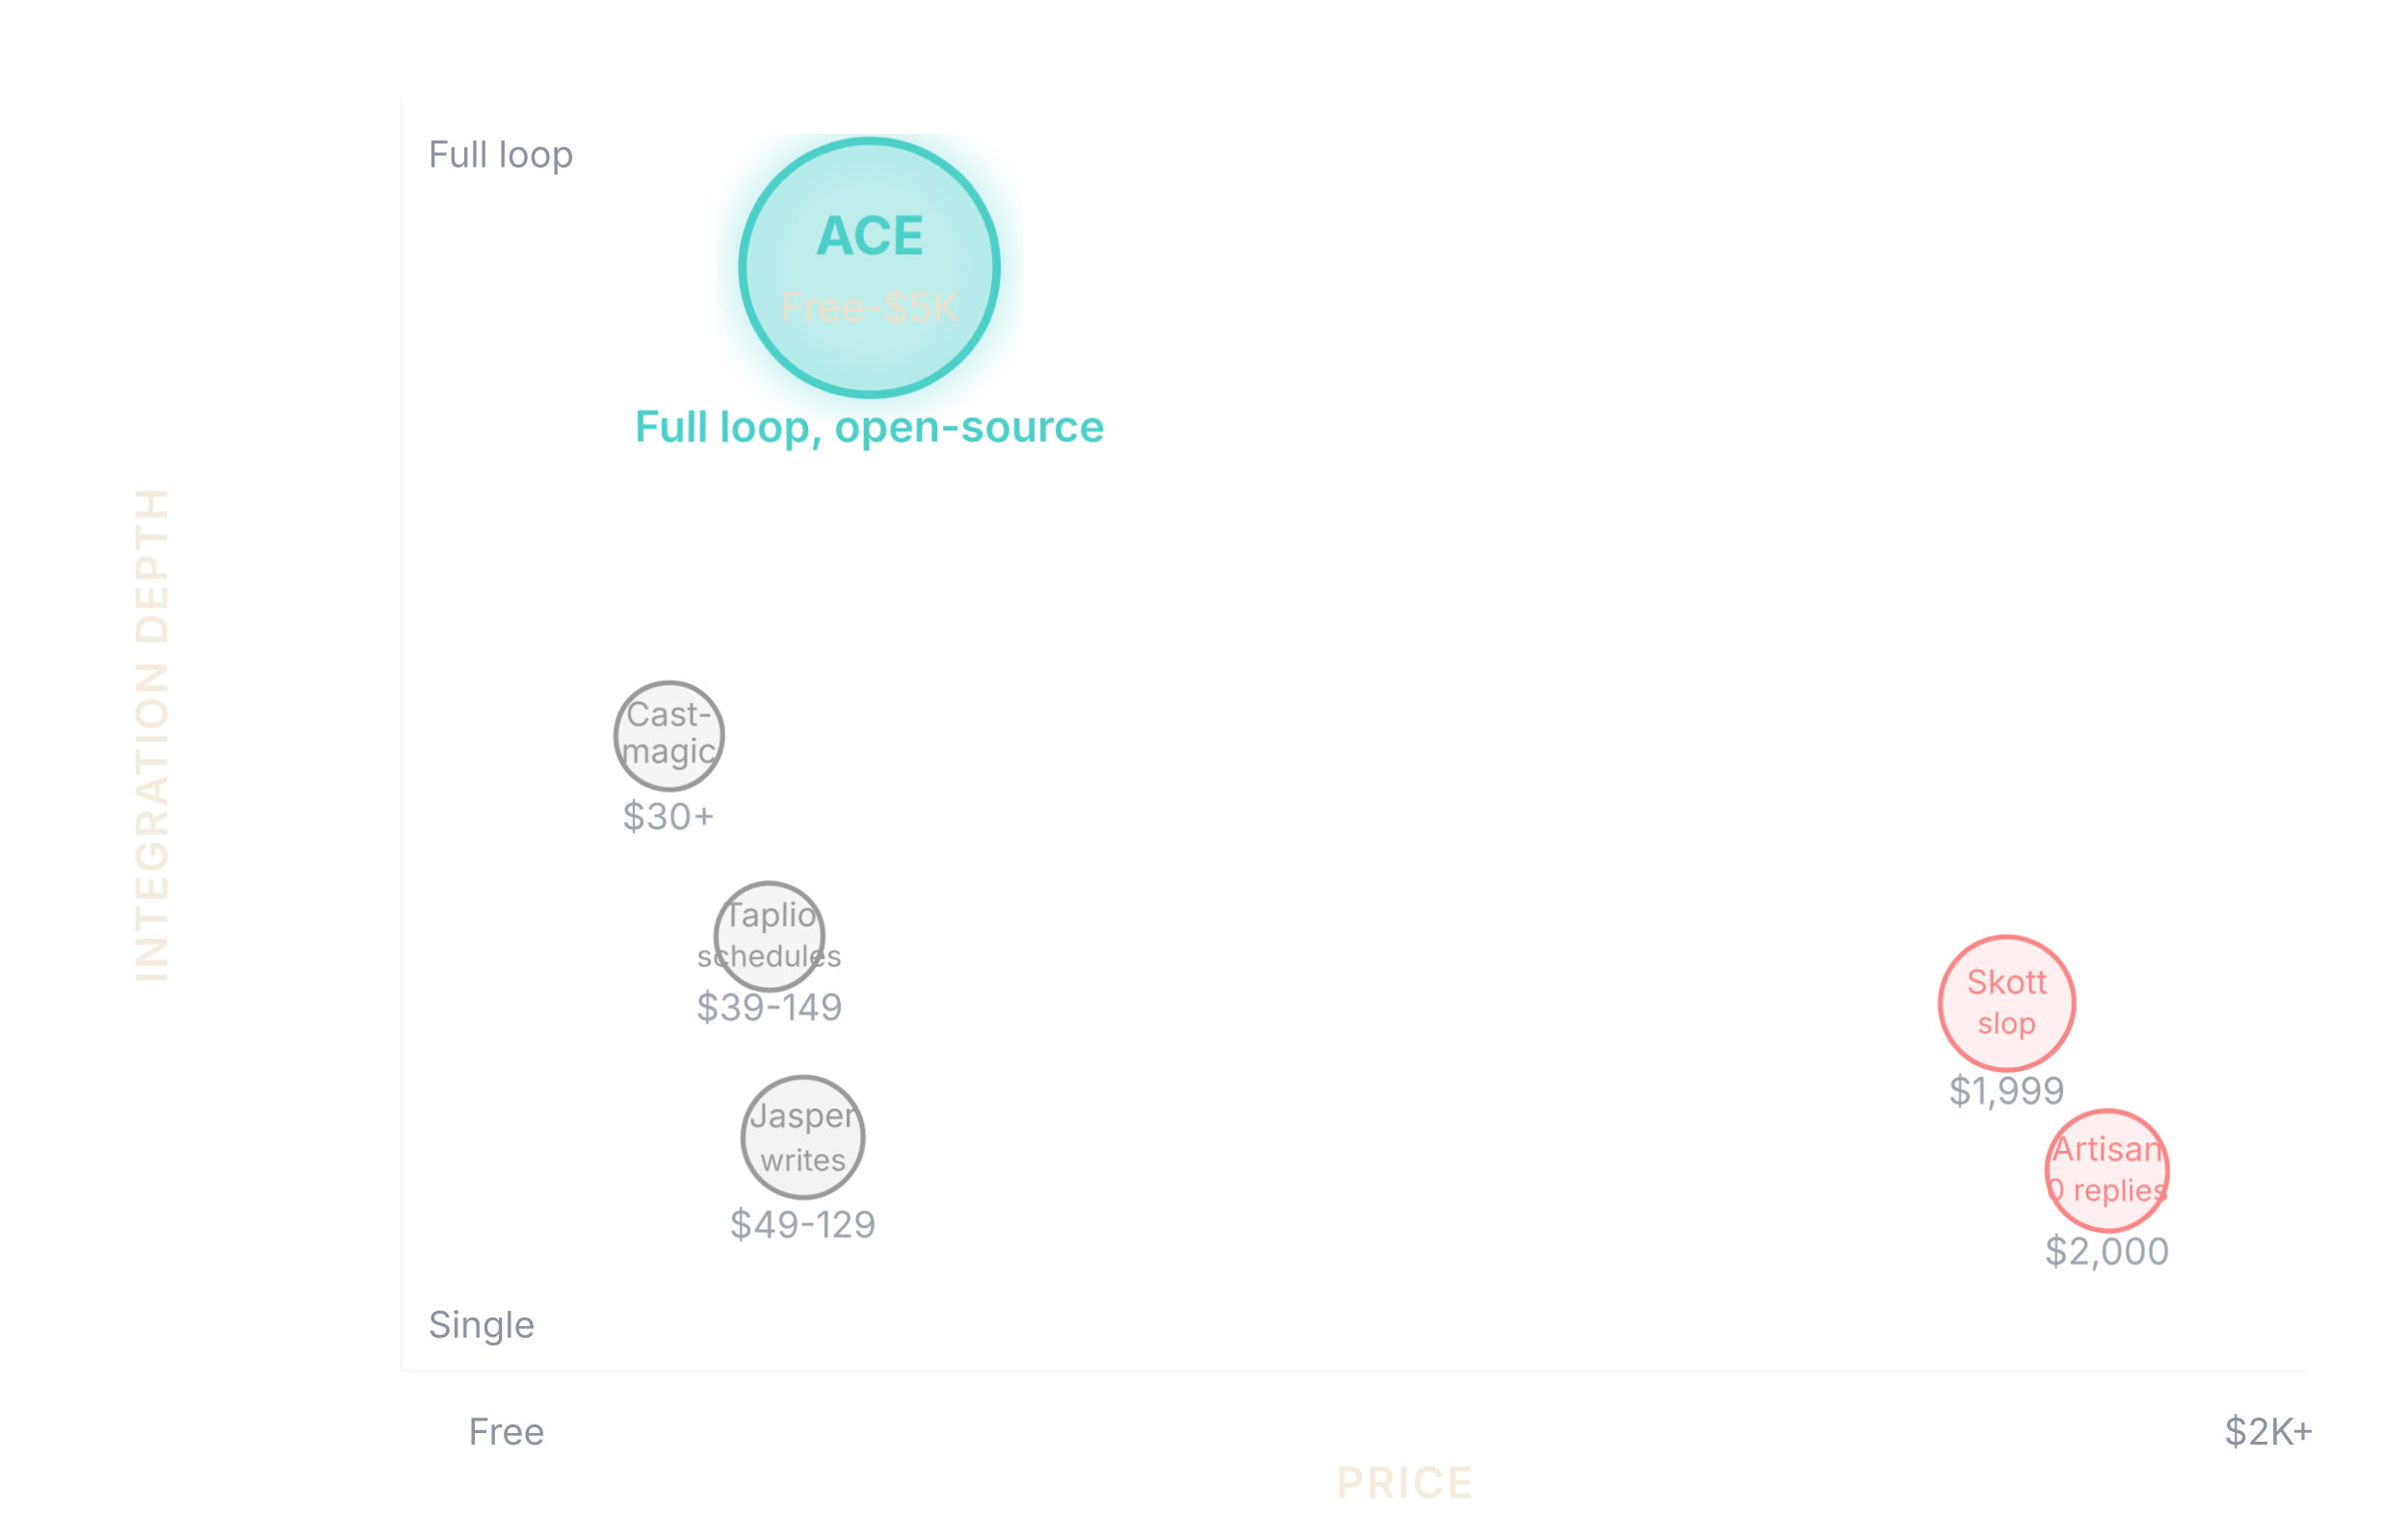
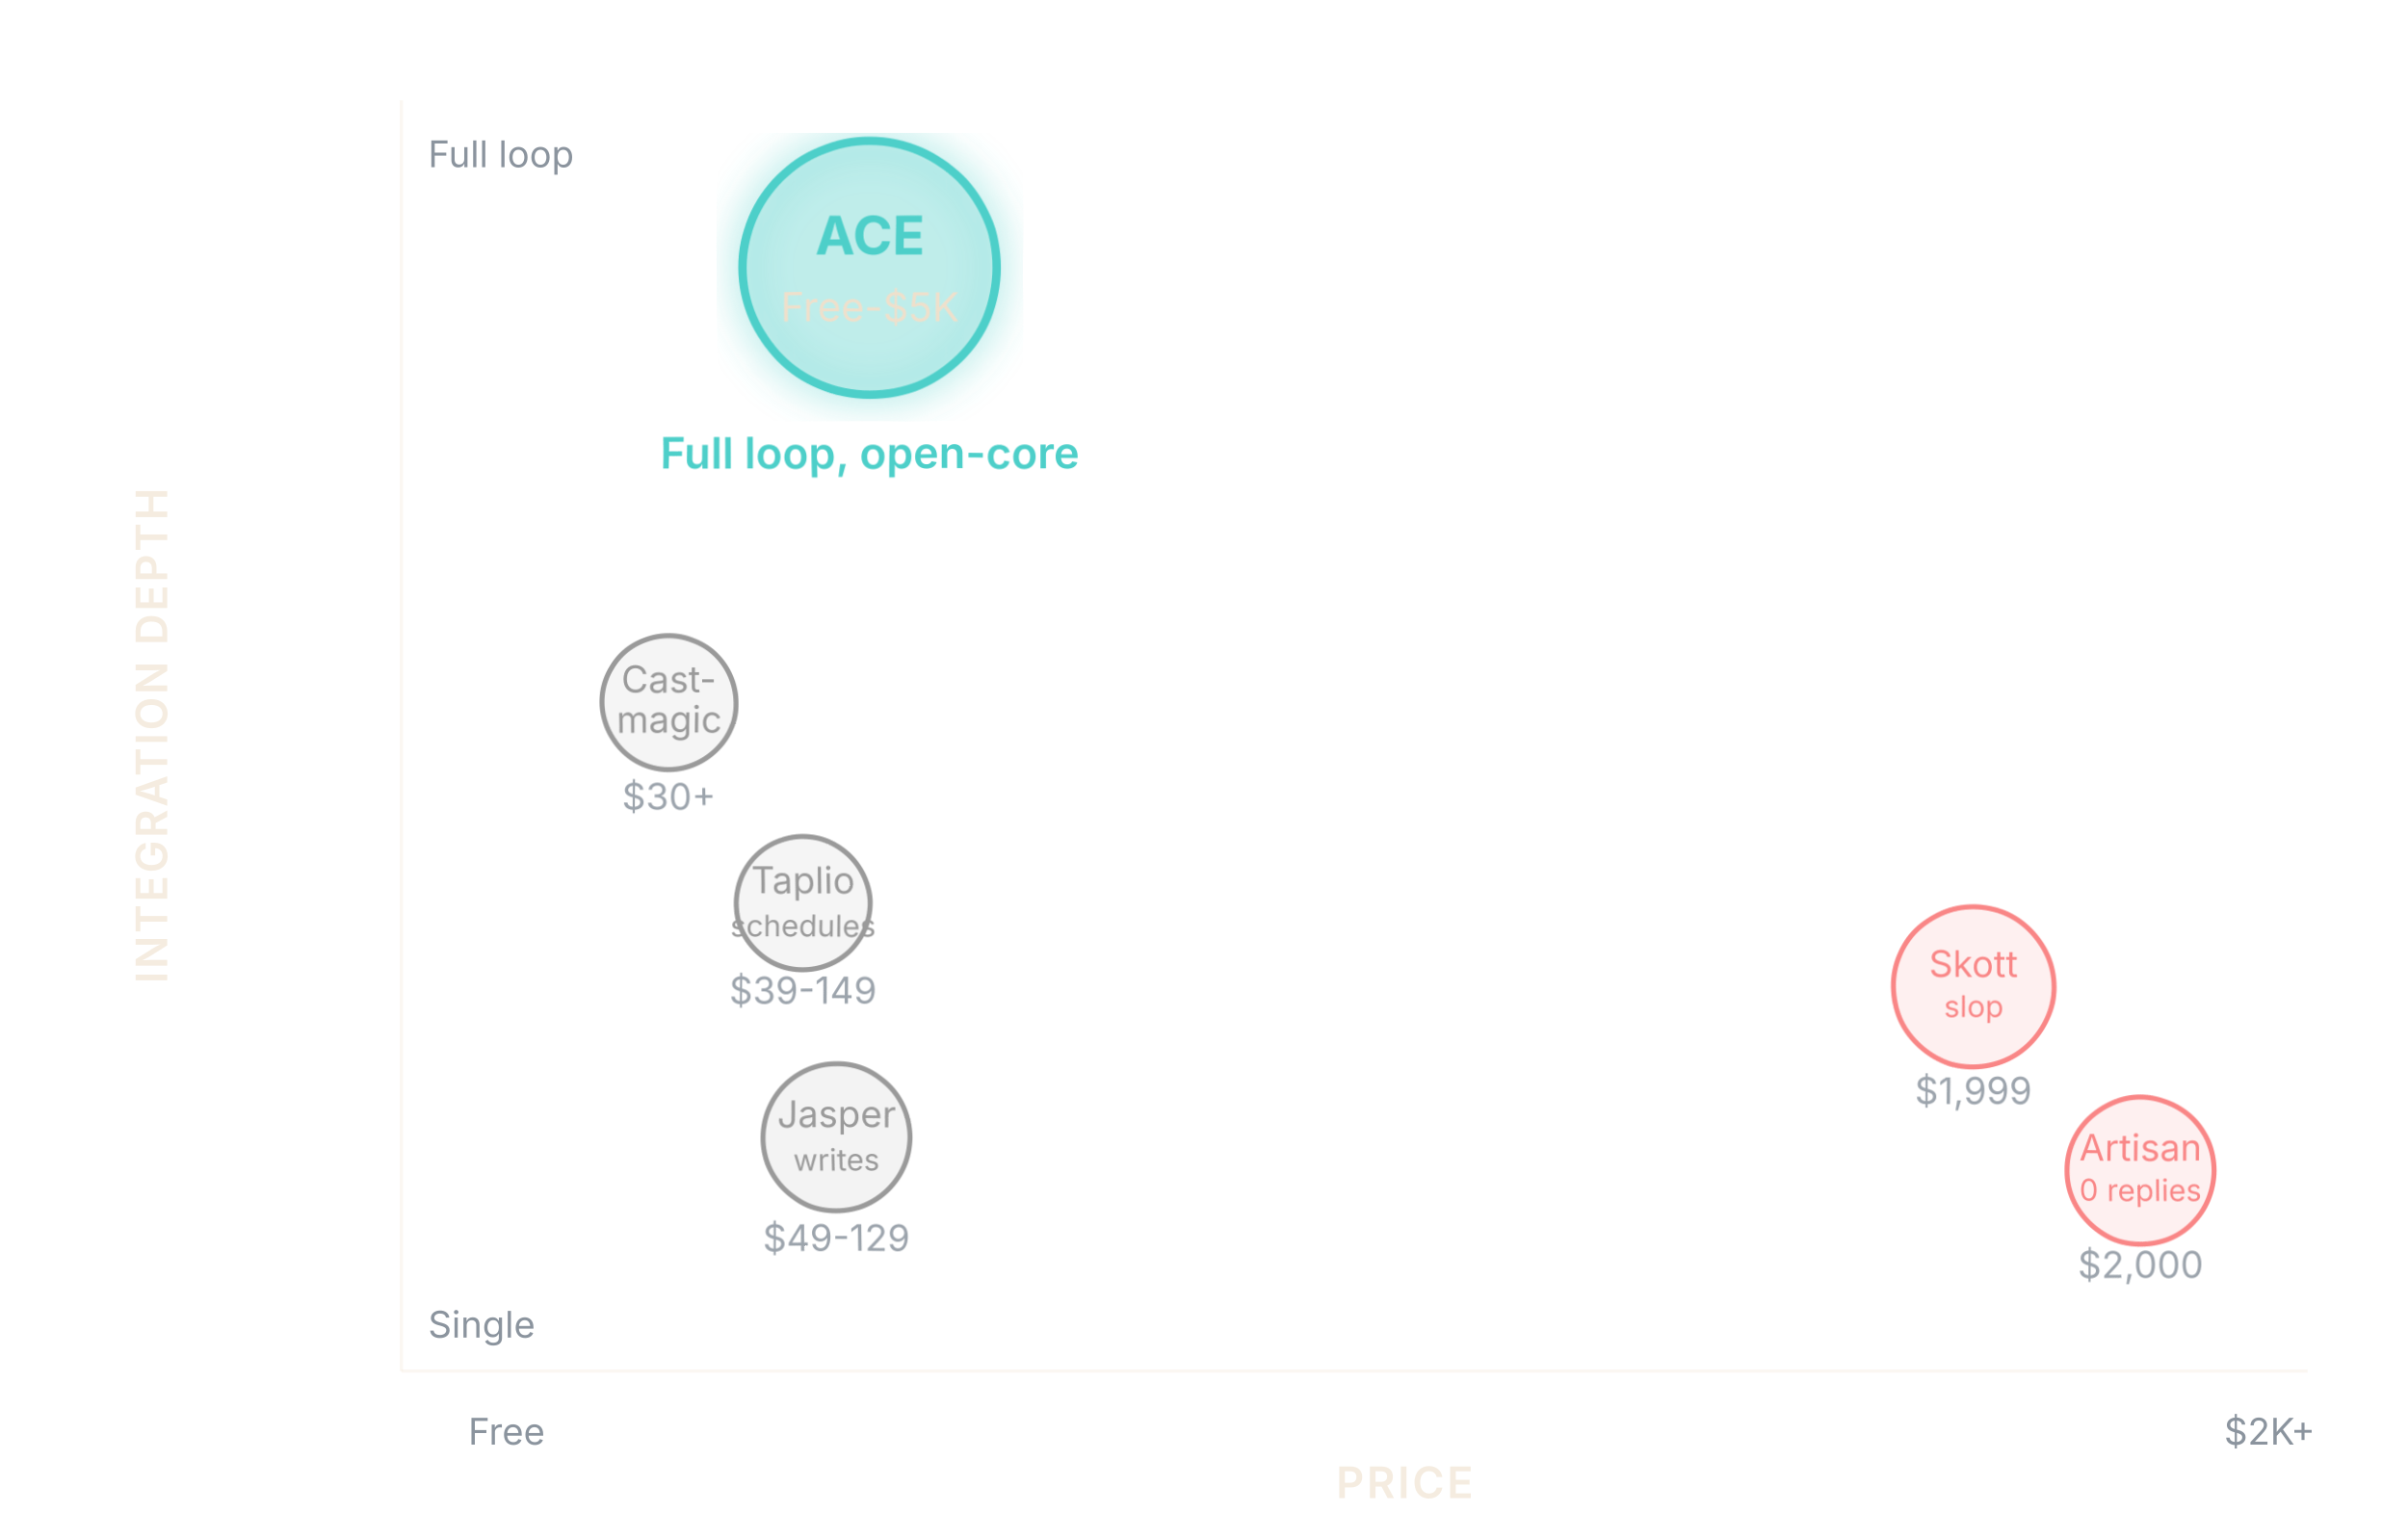
<svg xmlns="http://www.w3.org/2000/svg" viewBox="0 0 720 460" style="width:100%;max-width:720px;">
  <defs>
    <filter id="roughen-9" x="-2%" y="-2%" width="104%" height="104%">
      <feTurbulence type="turbulence" baseFrequency="0.03" numOctaves="2" result="noise" seed="9" />
      <feDisplacementMap in="SourceGraphic" in2="noise" scale="0.4" xChannelSelector="R" yChannelSelector="G" />
    </filter>
    <filter id="glow-9">
      <feGaussianBlur stdDeviation="6" result="blur" />
      <feMerge>
        <feMergeNode in="blur" />
        <feMergeNode in="SourceGraphic" />
      </feMerge>
    </filter>
  </defs>
  <style>
    .competitor { transition: transform 0.2s ease, opacity 0.2s ease; transform-origin: center; cursor: pointer; }
-     .competitor:hover { transform: scale(1.15); opacity: 1 !important; }
+     .competitor:hover { transform: scale(1.12); opacity: 1 !important; }
    .competitor { opacity: 0.85; }
    @keyframes usPulse {
      0%, 100% { r: 38; opacity: 0.20; }
      50% { r: 42; opacity: 0.30; }
    }
    .us-glow { animation: usPulse 3s ease-in-out infinite; }
  </style>
  <line x1="120" y1="410" x2="690" y2="410" stroke="#eee0cc" stroke-width="1" opacity="0.25" />
  <line x1="120" y1="410" x2="120" y2="30" stroke="#eee0cc" stroke-width="1" opacity="0.25" />
  <text x="420" y="448" text-anchor="middle" font-family="'Inter', sans-serif" font-size="13" fill="#eee0cc" font-weight="600" letter-spacing="0.06em" opacity="0.6">PRICE</text>
  <text x="50" y="220" text-anchor="middle" font-family="'Inter', sans-serif" font-size="13" fill="#eee0cc" font-weight="600" letter-spacing="0.06em" opacity="0.6" transform="rotate(-90, 50, 220)">INTEGRATION DEPTH</text>
  <text x="140" y="432" font-family="'Inter', sans-serif" font-size="11" fill="#8b949e">Free</text>
  <text x="665" y="432" font-family="'Inter', sans-serif" font-size="11" fill="#8b949e">$2K+</text>
  <text x="128" y="400" font-family="'Inter', sans-serif" font-size="11" fill="#8b949e">Single</text>
  <text x="128" y="50" font-family="'Inter', sans-serif" font-size="11" fill="#8b949e">Full loop</text>
-   <g class="competitor" filter="url(#roughen-9)">
-     <circle cx="240" cy="340" r="18" fill="rgba(136,136,136,0.12)" stroke="#888888" stroke-width="1.5" />
-     <text x="240" y="337" text-anchor="middle" font-family="'Inter', sans-serif" font-size="10" fill="#888888">Jasper</text>
-     <text x="240" y="350" text-anchor="middle" font-family="'Inter', sans-serif" font-size="9" fill="#888888">writes</text>
-     <text x="240" y="370" text-anchor="middle" font-family="'Inter', sans-serif" font-size="11" fill="#8b949e">$49-129</text>
-   </g>
-   <g class="competitor" filter="url(#roughen-9)">
-     <circle cx="230" cy="280" r="16" fill="rgba(136,136,136,0.10)" stroke="#888888" stroke-width="1.5" />
-     <text x="230" y="277" text-anchor="middle" font-family="'Inter', sans-serif" font-size="10" fill="#888888">Taplio</text>
-     <text x="230" y="289" text-anchor="middle" font-family="'Inter', sans-serif" font-size="9" fill="#888888">schedules</text>
-     <text x="230" y="305" text-anchor="middle" font-family="'Inter', sans-serif" font-size="11" fill="#8b949e">$39-149</text>
-   </g>
-   <g class="competitor" filter="url(#roughen-9)">
-     <circle cx="200" cy="220" r="16" fill="rgba(136,136,136,0.10)" stroke="#888888" stroke-width="1.5" />
-     <text x="200" y="217" text-anchor="middle" font-family="'Inter', sans-serif" font-size="10" fill="#888888">Cast-</text>
-     <text x="200" y="228" text-anchor="middle" font-family="'Inter', sans-serif" font-size="10" fill="#888888">magic</text>
-     <text x="200" y="248" text-anchor="middle" font-family="'Inter', sans-serif" font-size="11" fill="#8b949e">$30+</text>
-   </g>
-   <g class="competitor" filter="url(#roughen-9)">
-     <circle cx="600" cy="300" r="20" fill="rgba(248,113,113,0.12)" stroke="#f87171" stroke-width="1.5" />
-     <text x="600" y="297" text-anchor="middle" font-family="'Inter', sans-serif" font-size="10" fill="#f87171">Skott</text>
-     <text x="600" y="309" text-anchor="middle" font-family="'Inter', sans-serif" font-size="9" fill="#f87171">slop</text>
-     <text x="600" y="330" text-anchor="middle" font-family="'Inter', sans-serif" font-size="11" fill="#8b949e">$1,999</text>
-   </g>
-   <g class="competitor" filter="url(#roughen-9)">
-     <circle cx="630" cy="350" r="18" fill="rgba(248,113,113,0.12)" stroke="#f87171" stroke-width="1.5" />
-     <text x="630" y="347" text-anchor="middle" font-family="'Inter', sans-serif" font-size="10" fill="#f87171">Artisan</text>
-     <text x="630" y="359" text-anchor="middle" font-family="'Inter', sans-serif" font-size="9" fill="#f87171">0 replies</text>
-     <text x="630" y="378" text-anchor="middle" font-family="'Inter', sans-serif" font-size="11" fill="#8b949e">$2,000</text>
-   </g>
+   <a href="https://www.jasper.ai" target="_blank">
+     <g class="competitor" filter="url(#roughen-9)">
+       <circle cx="250" cy="340" r="22" fill="rgba(136,136,136,0.12)" stroke="#888888" stroke-width="1.5" />
+       <text x="250" y="337" text-anchor="middle" font-family="'Inter', sans-serif" font-size="11" fill="#888888">Jasper</text>
+       <text x="250" y="350" text-anchor="middle" font-family="'Inter', sans-serif" font-size="9" fill="#888888">writes</text>
+       <text x="250" y="374" text-anchor="middle" font-family="'Inter', sans-serif" font-size="11" fill="#8b949e">$49-129</text>
+     </g>
+   </a>
+   <a href="https://taplio.com" target="_blank">
+     <g class="competitor" filter="url(#roughen-9)">
+       <circle cx="240" cy="270" r="20" fill="rgba(136,136,136,0.10)" stroke="#888888" stroke-width="1.5" />
+       <text x="240" y="267" text-anchor="middle" font-family="'Inter', sans-serif" font-size="11" fill="#888888">Taplio</text>
+       <text x="240" y="280" text-anchor="middle" font-family="'Inter', sans-serif" font-size="9" fill="#888888">schedules</text>
+       <text x="240" y="300" text-anchor="middle" font-family="'Inter', sans-serif" font-size="11" fill="#8b949e">$39-149</text>
+     </g>
+   </a>
+   <a href="https://www.castmagic.io" target="_blank">
+     <g class="competitor" filter="url(#roughen-9)">
+       <circle cx="200" cy="210" r="20" fill="rgba(136,136,136,0.10)" stroke="#888888" stroke-width="1.5" />
+       <text x="200" y="207" text-anchor="middle" font-family="'Inter', sans-serif" font-size="11" fill="#888888">Cast-</text>
+       <text x="200" y="219" text-anchor="middle" font-family="'Inter', sans-serif" font-size="11" fill="#888888">magic</text>
+       <text x="200" y="242" text-anchor="middle" font-family="'Inter', sans-serif" font-size="11" fill="#8b949e">$30+</text>
+     </g>
+   </a>
+   <a href="https://www.getskott.ai" target="_blank">
+     <g class="competitor" filter="url(#roughen-9)">
+       <circle cx="590" cy="295" r="24" fill="rgba(248,113,113,0.12)" stroke="#f87171" stroke-width="1.5" />
+       <text x="590" y="292" text-anchor="middle" font-family="'Inter', sans-serif" font-size="11" fill="#f87171">Skott</text>
+       <text x="590" y="304" text-anchor="middle" font-family="'Inter', sans-serif" font-size="9" fill="#f87171">slop</text>
+       <text x="590" y="330" text-anchor="middle" font-family="'Inter', sans-serif" font-size="11" fill="#8b949e">$1,999</text>
+     </g>
+   </a>
+   <a href="https://www.artisan.co" target="_blank">
+     <g class="competitor" filter="url(#roughen-9)">
+       <circle cx="640" cy="350" r="22" fill="rgba(248,113,113,0.12)" stroke="#f87171" stroke-width="1.5" />
+       <text x="640" y="347" text-anchor="middle" font-family="'Inter', sans-serif" font-size="11" fill="#f87171">Artisan</text>
+       <text x="640" y="359" text-anchor="middle" font-family="'Inter', sans-serif" font-size="9" fill="#f87171">0 replies</text>
+       <text x="640" y="382" text-anchor="middle" font-family="'Inter', sans-serif" font-size="11" fill="#8b949e">$2,000</text>
+     </g>
+   </a>
  <g filter="url(#roughen-9)">
    <g filter="url(#glow-9)">
      <circle class="us-glow" cx="260" cy="80" r="38" fill="rgba(77,207,201,0.20)" stroke="#4DCFC9" stroke-width="2.5" />
    </g>
    <text x="260" y="76" text-anchor="middle" font-family="'Inter', sans-serif" font-size="16" fill="#4DCFC9" font-weight="700">ACE</text>
    <text x="260" y="96" text-anchor="middle" font-family="'Inter', sans-serif" font-size="12" fill="#eee0cc">Free-$5K</text>
-     <text x="260" y="132" text-anchor="middle" font-family="'Inter', sans-serif" font-size="13" fill="#4DCFC9" font-weight="600">Full loop, open-source</text>
+     <text x="260" y="140" text-anchor="middle" font-family="'Inter', sans-serif" font-size="13" fill="#4DCFC9" font-weight="600">Full loop, open-core</text>
  </g>
</svg>
